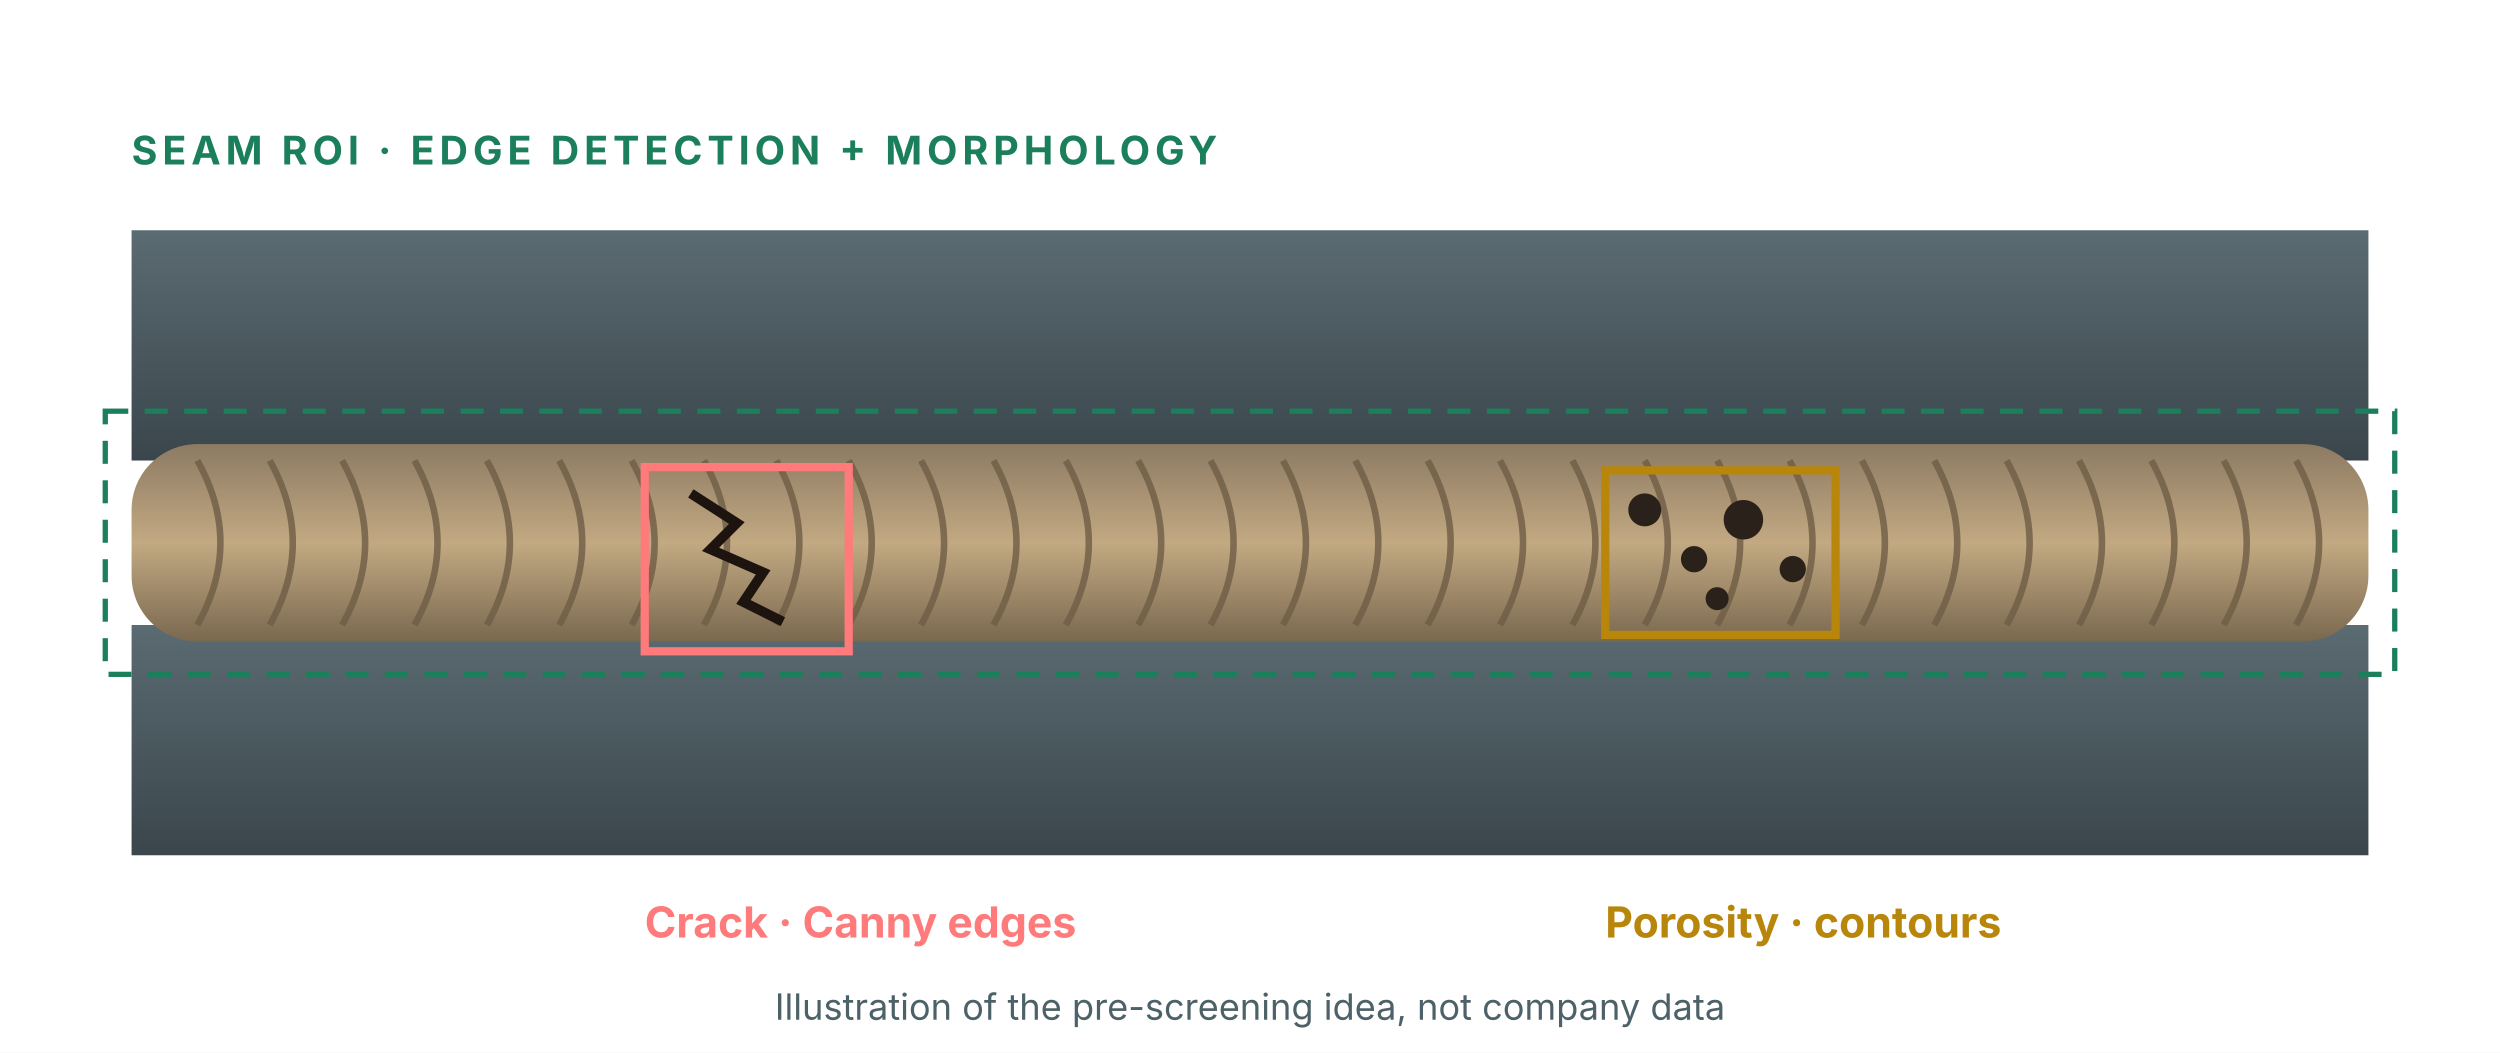
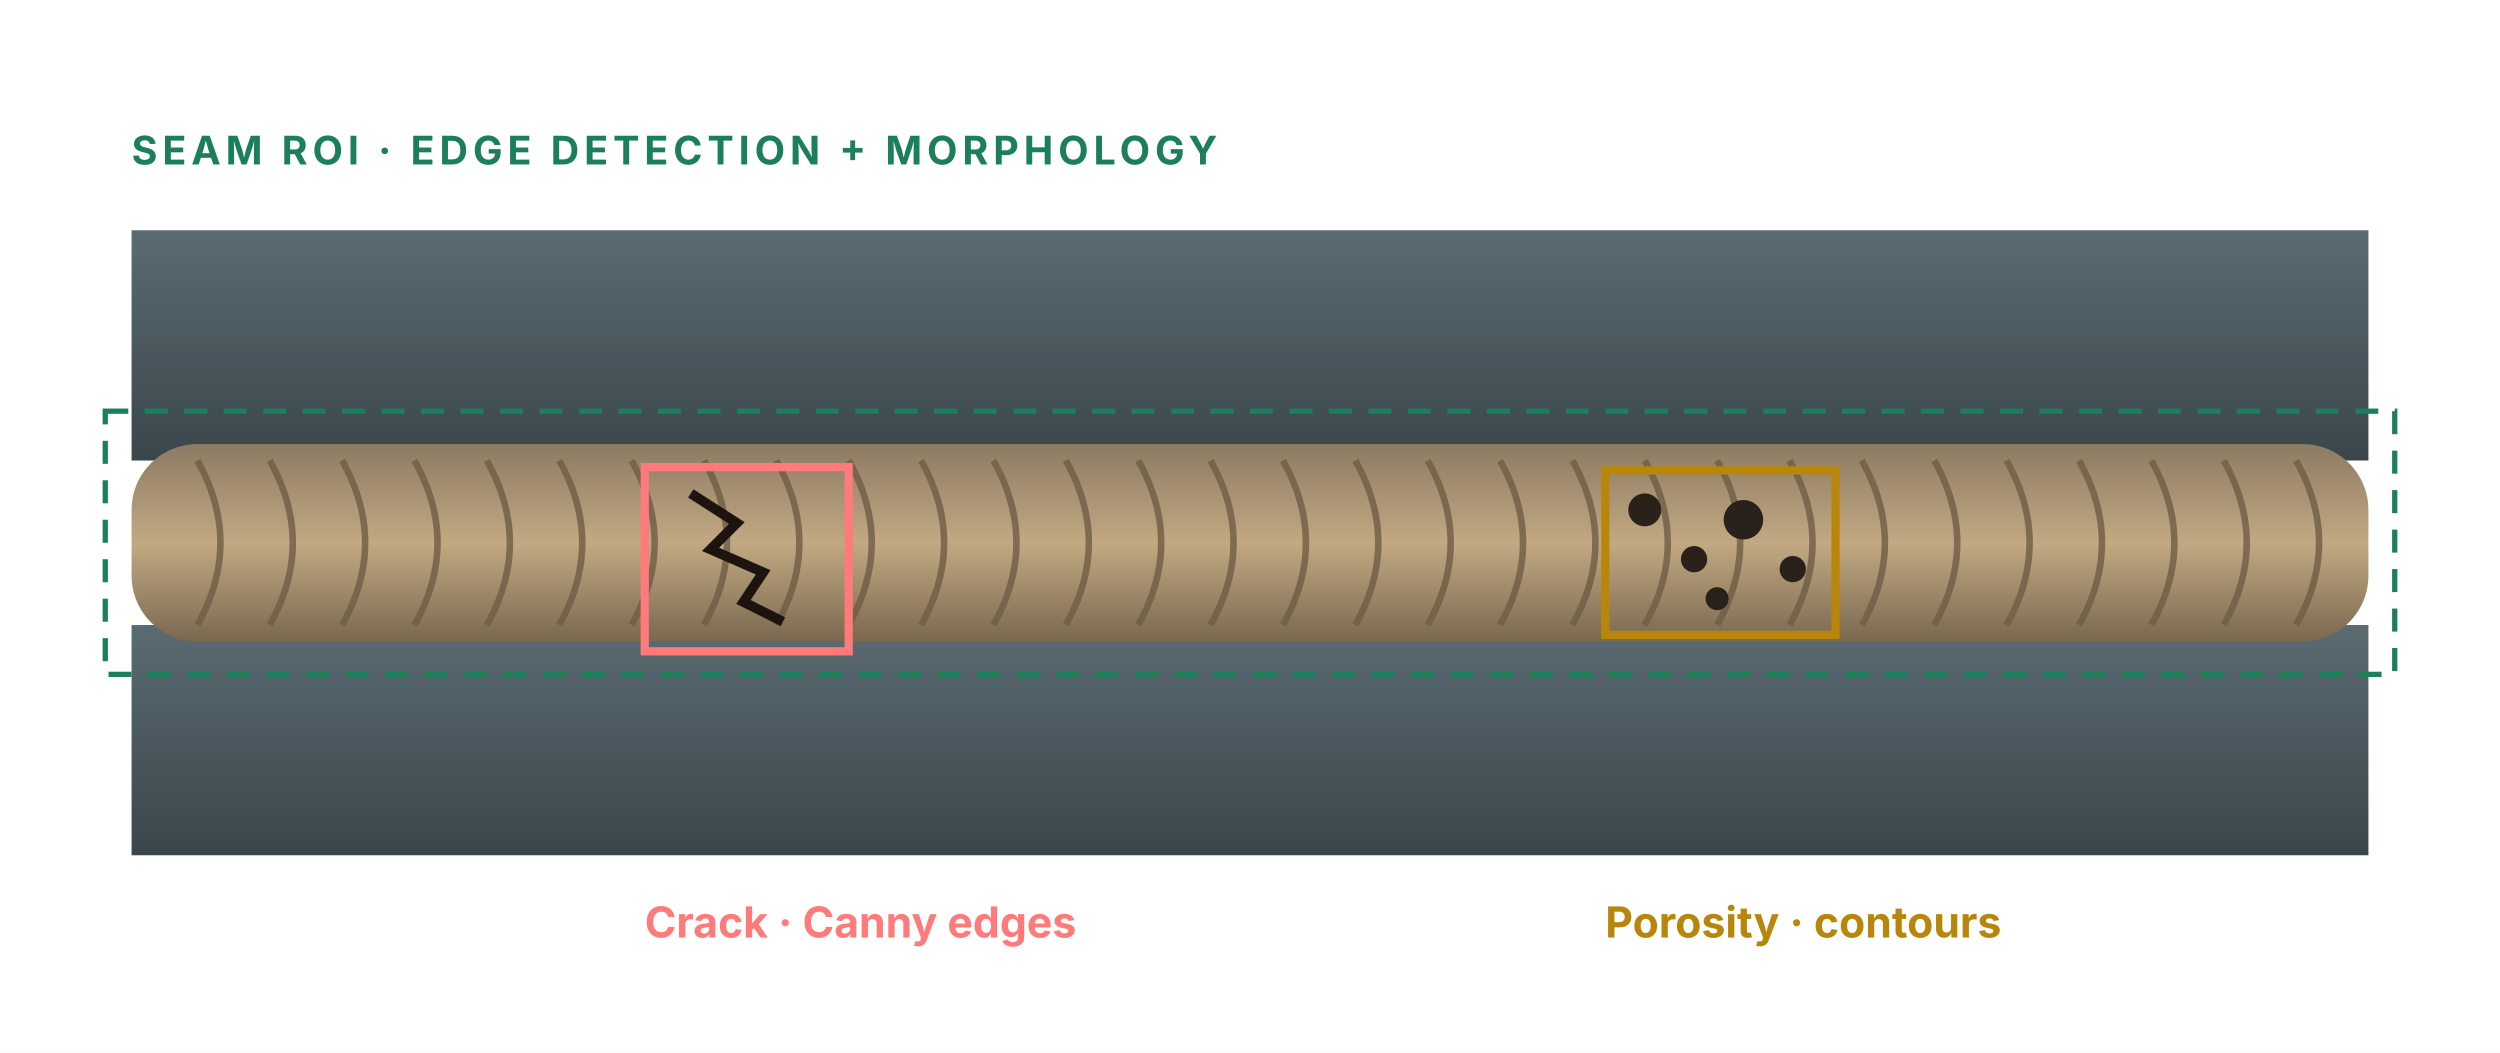
<svg xmlns="http://www.w3.org/2000/svg" width="760" height="320" viewBox="0 0 760 320" role="img" aria-labelledby="t d">
  <rect width="760" height="320" fill="#ffffff" />
  <defs>
    <linearGradient id="pl" x1="0" y1="0" x2="0" y2="1">
      <stop offset="0" stop-color="#5b6b72" />
      <stop offset="1" stop-color="#3a464c" />
    </linearGradient>
    <linearGradient id="bd" x1="0" y1="0" x2="0" y2="1">
      <stop offset="0" stop-color="#8c7a63" />
      <stop offset=".5" stop-color="#c2a982" />
      <stop offset="1" stop-color="#7a684f" />
    </linearGradient>
  </defs>
  <rect x="40" y="70" width="680" height="70" fill="url(#pl)" />
  <rect x="40" y="190" width="680" height="70" fill="url(#pl)" />
  <rect x="40" y="135" width="680" height="60" rx="20" fill="url(#bd)" />
  <g stroke="#6e5c45" stroke-width="2" fill="none" opacity=".8">
    <path d="M60 140q14 25 0 50" />
    <path d="M82 140q14 25 0 50" />
    <path d="M104 140q14 25 0 50" />
    <path d="M126 140q14 25 0 50" />
    <path d="M148 140q14 25 0 50" />
    <path d="M170 140q14 25 0 50" />
    <path d="M192 140q14 25 0 50" />
    <path d="M214 140q14 25 0 50" />
    <path d="M236 140q14 25 0 50" />
    <path d="M258 140q14 25 0 50" />
    <path d="M280 140q14 25 0 50" />
    <path d="M302 140q14 25 0 50" />
    <path d="M324 140q14 25 0 50" />
    <path d="M346 140q14 25 0 50" />
    <path d="M368 140q14 25 0 50" />
    <path d="M390 140q14 25 0 50" />
    <path d="M412 140q14 25 0 50" />
    <path d="M434 140q14 25 0 50" />
    <path d="M456 140q14 25 0 50" />
    <path d="M478 140q14 25 0 50" />
    <path d="M500 140q14 25 0 50" />
    <path d="M522 140q14 25 0 50" />
    <path d="M544 140q14 25 0 50" />
    <path d="M566 140q14 25 0 50" />
    <path d="M588 140q14 25 0 50" />
    <path d="M610 140q14 25 0 50" />
    <path d="M632 140q14 25 0 50" />
    <path d="M654 140q14 25 0 50" />
    <path d="M676 140q14 25 0 50" />
    <path d="M698 140q14 25 0 50" />
  </g>
  <path d="M210 150l14 9-8 8 16 7-6 9 12 6" stroke="#1d1410" stroke-width="3" fill="none" />
  <circle cx="500" cy="155" r="5" fill="#2a211a" />
  <circle cx="515" cy="170" r="4" fill="#2a211a" />
  <circle cx="530" cy="158" r="6" fill="#2a211a" />
  <circle cx="522" cy="182" r="3.5" fill="#2a211a" />
  <circle cx="545" cy="173" r="4" fill="#2a211a" />
  <rect x="32" y="125" width="696" height="80" fill="none" stroke="#1a7f5a" stroke-dasharray="7 5" stroke-width="1.6" />
  <rect x="196" y="142" width="62" height="56" fill="none" stroke="#ff7a7a" stroke-width="2.5" />
  <rect x="488" y="143" width="70" height="50" fill="none" stroke="#b8860b" stroke-width="2.5" />
  <g font-family="Inter,system-ui,Arial,sans-serif" font-size="13" font-weight="700">
    <text x="196" y="285" fill="#ff7a7a">Crack · Canny edges</text>
    <text x="488" y="285" fill="#b8860b">Porosity · contours</text>
    <text x="40" y="50" fill="#1a7f5a" font-size="12" letter-spacing="1.5">SEAM ROI · EDGE DETECTION + MORPHOLOGY</text>
-     <text x="380" y="310" text-anchor="middle" fill="#4d6168" font-size="11" font-weight="400">Illustration of the pre-screening idea, not company data</text>
  </g>
</svg>
